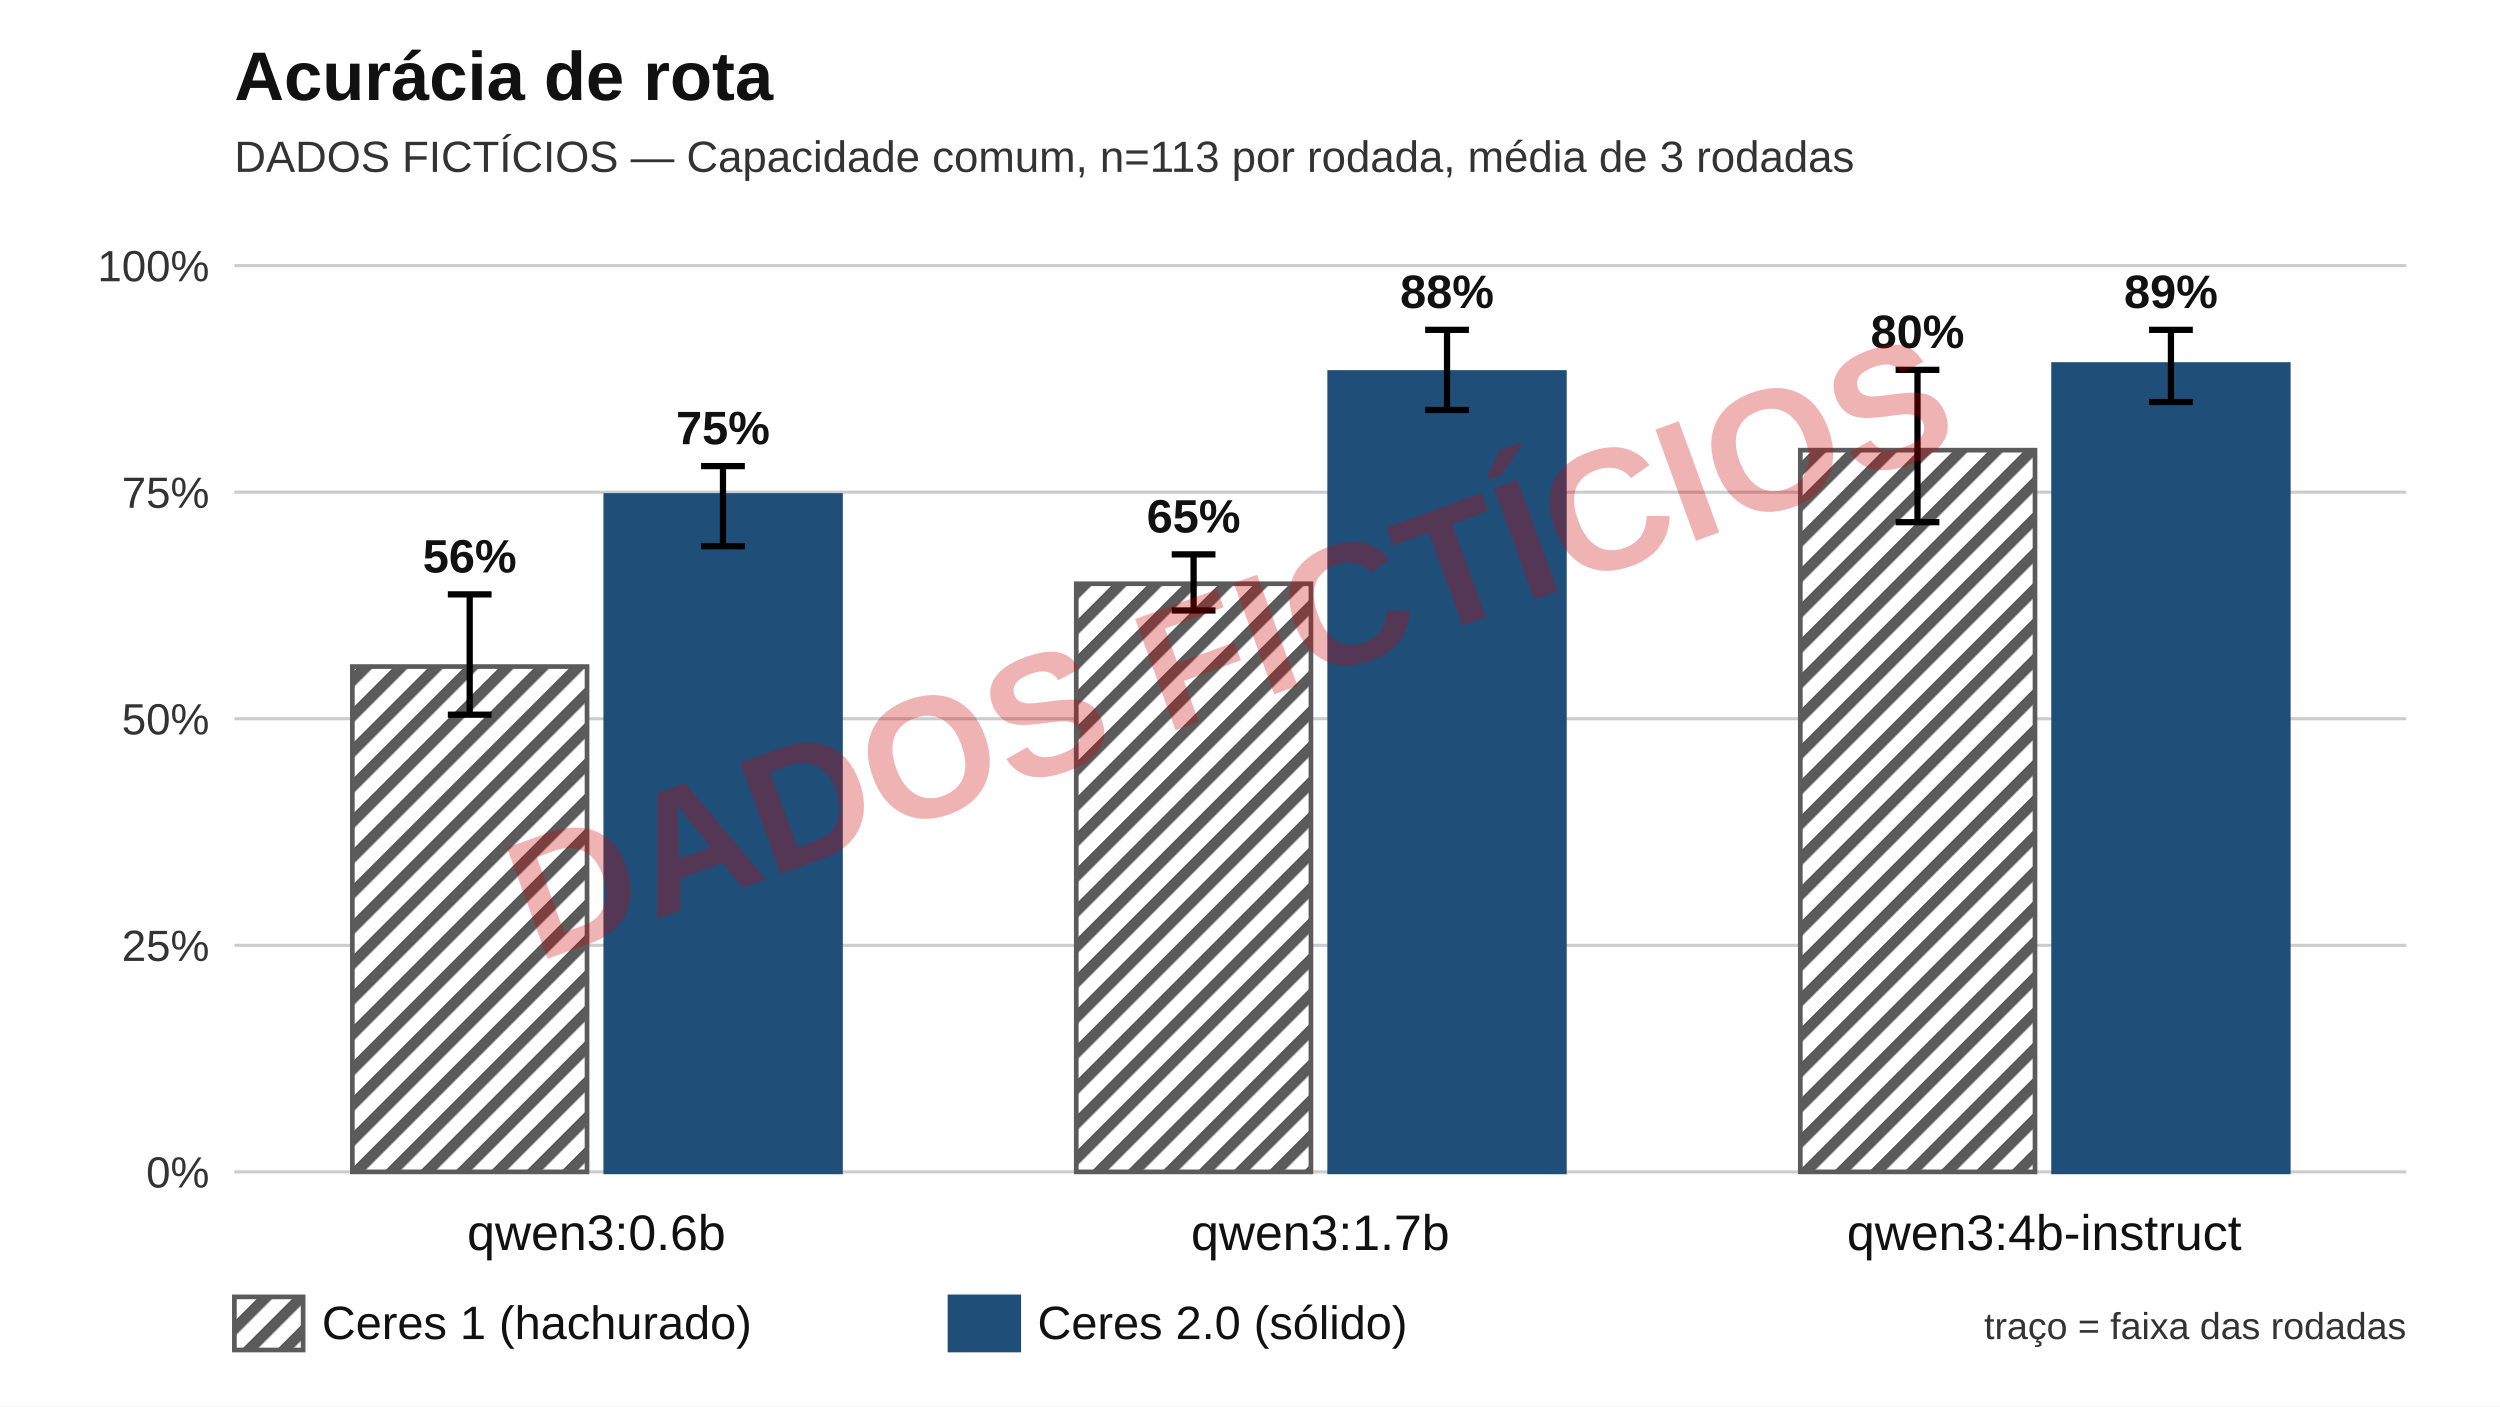
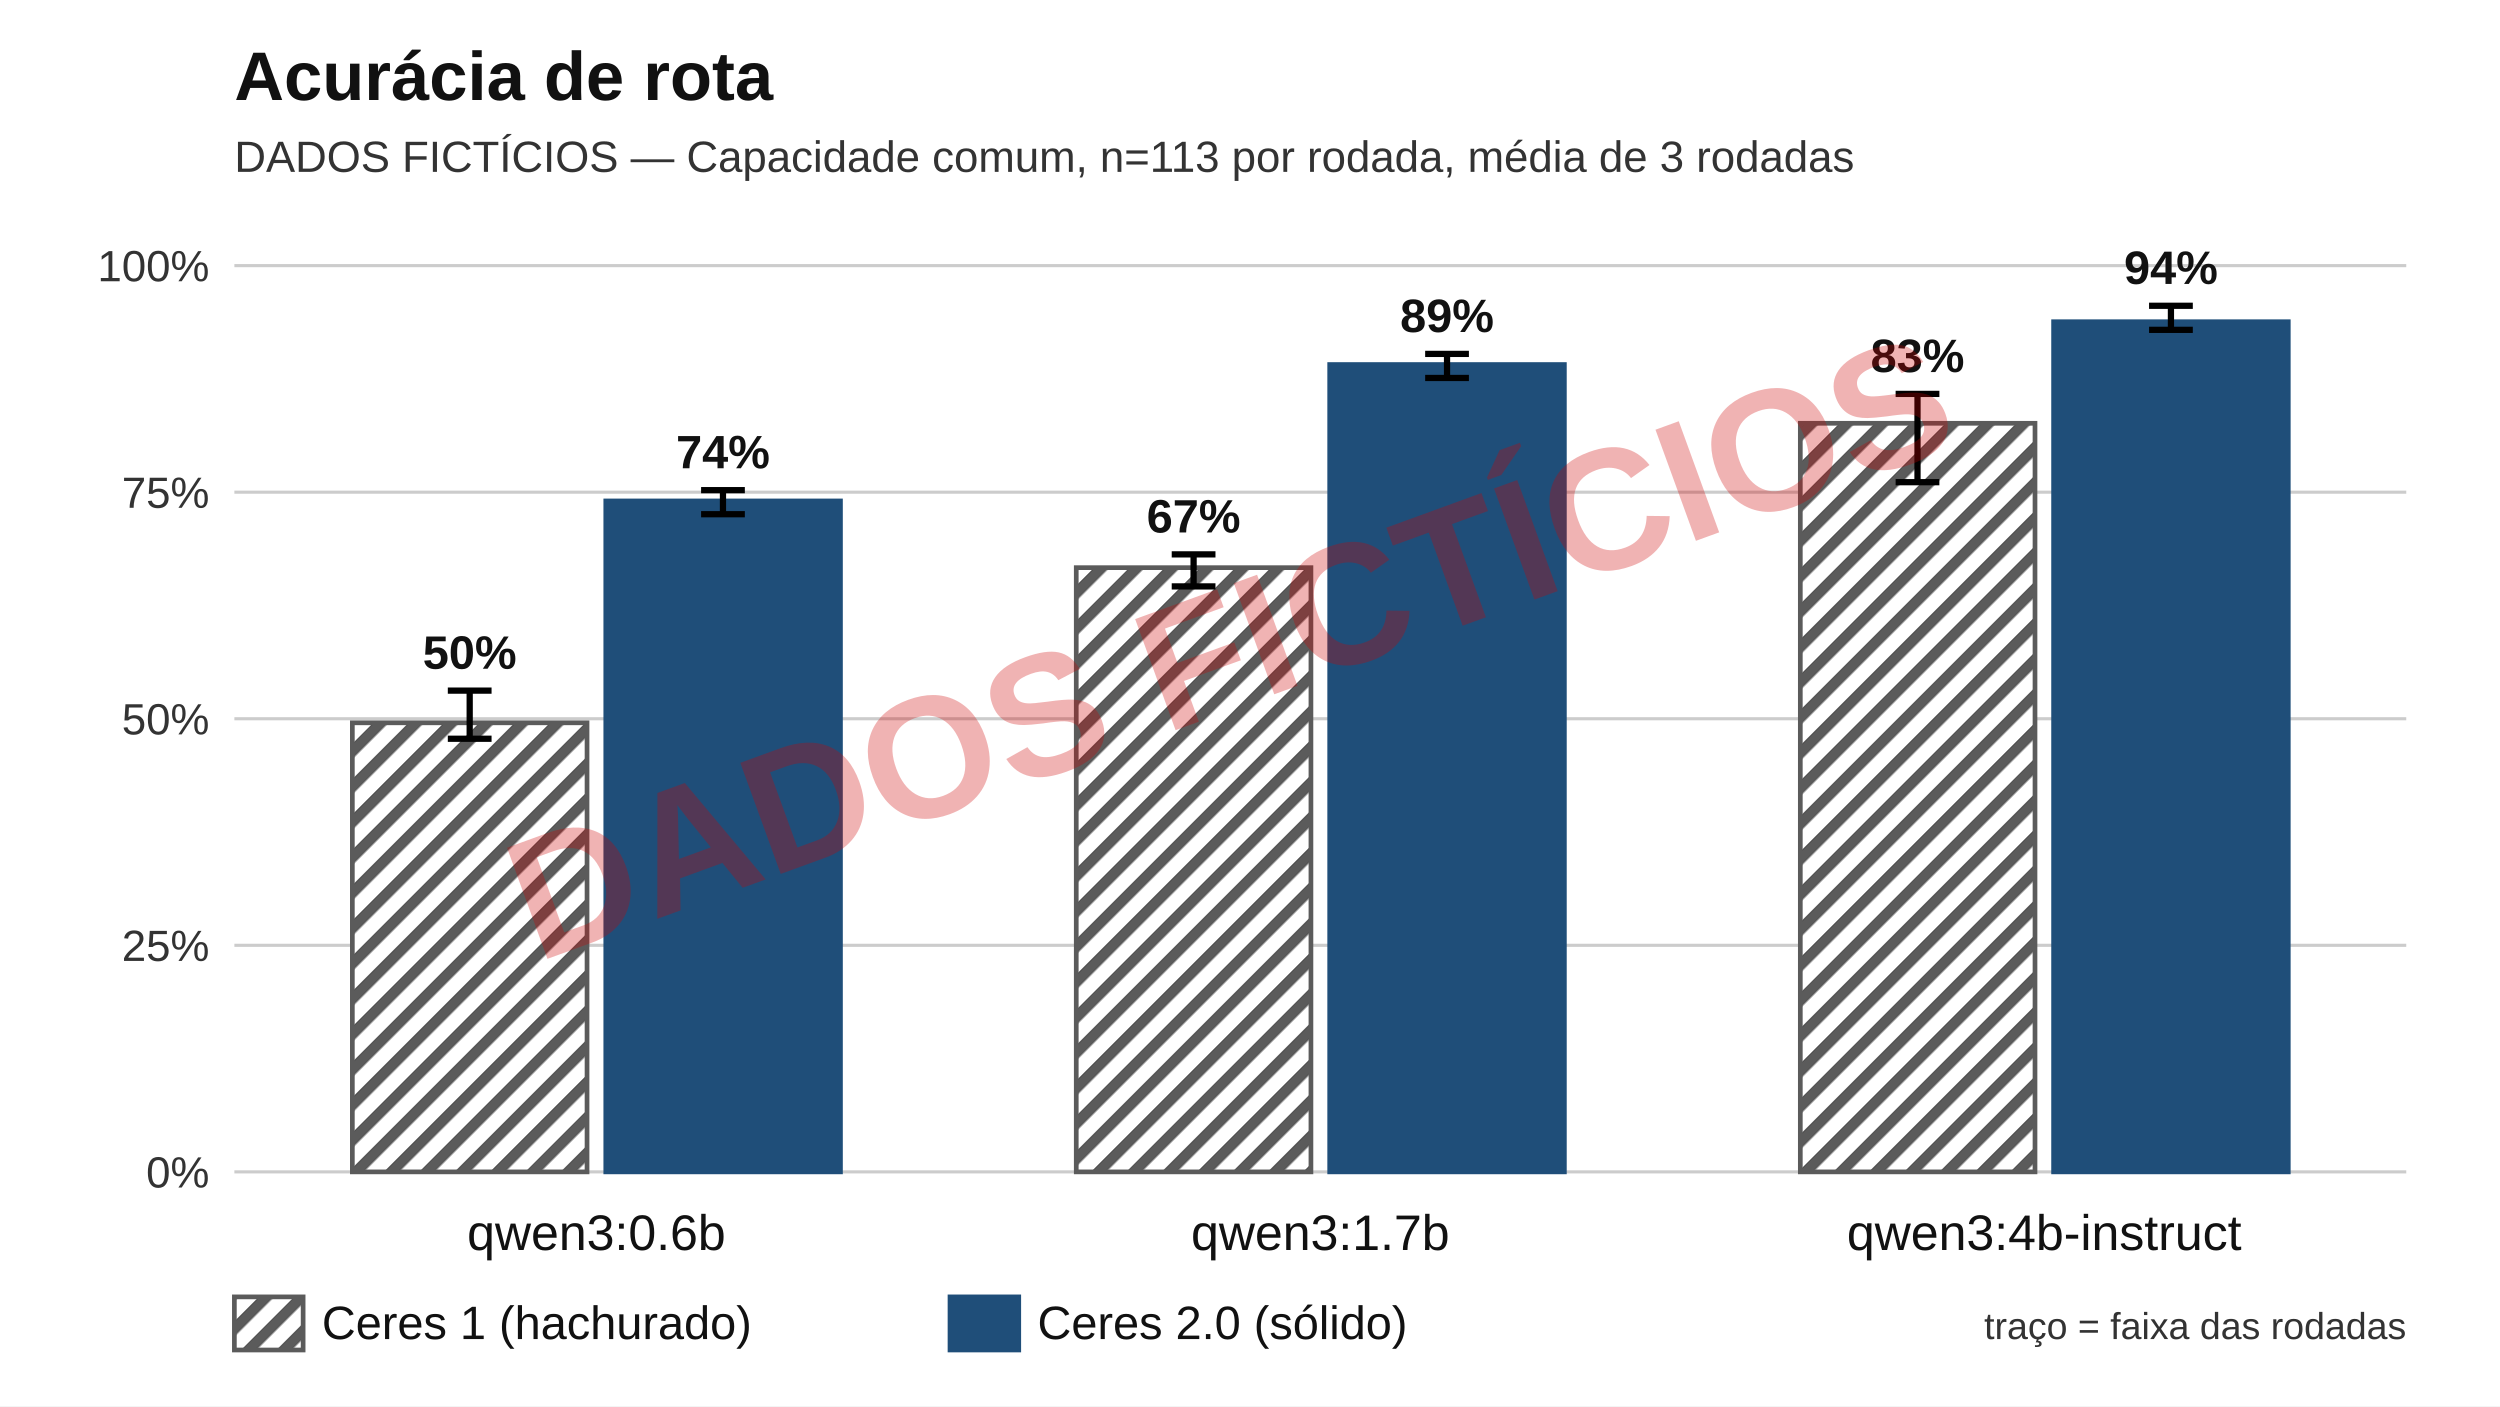
<svg xmlns="http://www.w3.org/2000/svg" viewBox="0 0 1600 900" width="1600" height="900" font-family="Arial, Helvetica, sans-serif" role="img" aria-label="Acurácia de rota">
  <defs>
    <pattern id="hachura-diagonal" width="16" height="16" patternUnits="userSpaceOnUse" patternTransform="rotate(45)">
      <rect width="16" height="16" fill="#ffffff" />
      <rect width="7" height="16" fill="#5b5b5b" />
    </pattern>
    <pattern id="hachura-pontos" width="14" height="14" patternUnits="userSpaceOnUse">
      <rect width="14" height="14" fill="#ffffff" />
      <circle cx="7" cy="7" r="4" fill="#7a4b00" />
    </pattern>
  </defs>
  <rect width="1600" height="900" fill="#ffffff" />
  <text x="150" y="64" font-size="44" font-weight="bold" fill="#111111">Acurácia de rota</text>
  <text x="150" y="110" font-size="28" fill="#333333">DADOS FICTÍCIOS — Capacidade comum, n=113 por rodada, média de 3 rodadas</text>
  <line x1="150" y1="750.0" x2="1540" y2="750.0" stroke="#cccccc" stroke-width="2" />
  <text x="134" y="760.0" font-size="28" text-anchor="end" fill="#333333">0%</text>
  <line x1="150" y1="605.0" x2="1540" y2="605.0" stroke="#cccccc" stroke-width="2" />
  <text x="134" y="615.0" font-size="28" text-anchor="end" fill="#333333">25%</text>
  <line x1="150" y1="460.0" x2="1540" y2="460.0" stroke="#cccccc" stroke-width="2" />
  <text x="134" y="470.0" font-size="28" text-anchor="end" fill="#333333">50%</text>
  <line x1="150" y1="315.0" x2="1540" y2="315.0" stroke="#cccccc" stroke-width="2" />
  <text x="134" y="325.0" font-size="28" text-anchor="end" fill="#333333">75%</text>
  <line x1="150" y1="170.0" x2="1540" y2="170.0" stroke="#cccccc" stroke-width="2" />
  <text x="134" y="180.0" font-size="28" text-anchor="end" fill="#333333">100%</text>
  <text x="381.7" y="800" font-size="32" text-anchor="middle" fill="#111111">qwen3:0.6b</text>
-   <rect x="225.5" y="426.6" width="150.2" height="323.4" fill="url(#hachura-diagonal)" stroke="#5b5b5b" stroke-width="3" />
-   <line x1="300.6" y1="457.4" x2="300.6" y2="380.4" stroke="#000000" stroke-width="4" />
-   <line x1="286.6" y1="457.4" x2="314.6" y2="457.4" stroke="#000000" stroke-width="4" />
-   <line x1="286.6" y1="380.4" x2="314.6" y2="380.4" stroke="#000000" stroke-width="4" />
-   <text x="300.6" y="366.4" font-size="30" font-weight="bold" text-anchor="middle" fill="#111111">56%</text>
-   <rect x="387.7" y="317.1" width="150.2" height="432.9" fill="#1f4e79" stroke="#1f4e79" stroke-width="3" />
-   <line x1="462.7" y1="349.6" x2="462.7" y2="298.3" stroke="#000000" stroke-width="4" />
-   <line x1="448.7" y1="349.6" x2="476.7" y2="349.6" stroke="#000000" stroke-width="4" />
-   <line x1="448.7" y1="298.3" x2="476.7" y2="298.3" stroke="#000000" stroke-width="4" />
-   <text x="462.7" y="284.3" font-size="30" font-weight="bold" text-anchor="middle" fill="#111111">75%</text>
+   <rect x="225.5" y="462.6" width="150.2" height="287.4" fill="url(#hachura-diagonal)" stroke="#5b5b5b" stroke-width="3" />
+   <line x1="300.6" y1="472.8" x2="300.6" y2="442.0" stroke="#000000" stroke-width="4" />
+   <line x1="286.6" y1="472.8" x2="314.6" y2="472.8" stroke="#000000" stroke-width="4" />
+   <line x1="286.6" y1="442.0" x2="314.6" y2="442.0" stroke="#000000" stroke-width="4" />
+   <text x="300.6" y="428.0" font-size="30" font-weight="bold" text-anchor="middle" fill="#111111">50%</text>
+   <rect x="387.7" y="320.6" width="150.2" height="429.4" fill="#1f4e79" stroke="#1f4e79" stroke-width="3" />
+   <line x1="462.7" y1="329.1" x2="462.7" y2="313.7" stroke="#000000" stroke-width="4" />
+   <line x1="448.7" y1="329.1" x2="476.7" y2="329.1" stroke="#000000" stroke-width="4" />
+   <line x1="448.7" y1="313.7" x2="476.7" y2="313.7" stroke="#000000" stroke-width="4" />
+   <text x="462.7" y="299.7" font-size="30" font-weight="bold" text-anchor="middle" fill="#111111">74%</text>
  <text x="845.0" y="800" font-size="32" text-anchor="middle" fill="#111111">qwen3:1.7b</text>
-   <rect x="688.8" y="373.6" width="150.2" height="376.4" fill="url(#hachura-diagonal)" stroke="#5b5b5b" stroke-width="3" />
-   <line x1="763.9" y1="390.7" x2="763.9" y2="354.8" stroke="#000000" stroke-width="4" />
-   <line x1="749.9" y1="390.7" x2="777.9" y2="390.7" stroke="#000000" stroke-width="4" />
+   <rect x="688.8" y="363.3" width="150.2" height="386.7" fill="url(#hachura-diagonal)" stroke="#5b5b5b" stroke-width="3" />
+   <line x1="763.9" y1="375.3" x2="763.9" y2="354.8" stroke="#000000" stroke-width="4" />
+   <line x1="749.9" y1="375.3" x2="777.9" y2="375.3" stroke="#000000" stroke-width="4" />
  <line x1="749.9" y1="354.8" x2="777.9" y2="354.8" stroke="#000000" stroke-width="4" />
-   <text x="763.9" y="340.8" font-size="30" font-weight="bold" text-anchor="middle" fill="#111111">65%</text>
-   <rect x="851.0" y="238.4" width="150.2" height="511.6" fill="#1f4e79" stroke="#1f4e79" stroke-width="3" />
-   <line x1="926.1" y1="262.4" x2="926.1" y2="211.1" stroke="#000000" stroke-width="4" />
-   <line x1="912.1" y1="262.4" x2="940.1" y2="262.4" stroke="#000000" stroke-width="4" />
-   <line x1="912.1" y1="211.1" x2="940.1" y2="211.1" stroke="#000000" stroke-width="4" />
-   <text x="926.1" y="197.1" font-size="30" font-weight="bold" text-anchor="middle" fill="#111111">88%</text>
+   <text x="763.9" y="340.8" font-size="30" font-weight="bold" text-anchor="middle" fill="#111111">67%</text>
+   <rect x="851.0" y="233.3" width="150.2" height="516.7" fill="#1f4e79" stroke="#1f4e79" stroke-width="3" />
+   <line x1="926.1" y1="241.9" x2="926.1" y2="226.5" stroke="#000000" stroke-width="4" />
+   <line x1="912.1" y1="241.9" x2="940.1" y2="241.9" stroke="#000000" stroke-width="4" />
+   <line x1="912.1" y1="226.5" x2="940.1" y2="226.5" stroke="#000000" stroke-width="4" />
+   <text x="926.1" y="212.5" font-size="30" font-weight="bold" text-anchor="middle" fill="#111111">89%</text>
  <text x="1308.3" y="800" font-size="32" text-anchor="middle" fill="#111111">qwen3:4b-instruct</text>
-   <rect x="1152.2" y="288.1" width="150.2" height="461.9" fill="url(#hachura-diagonal)" stroke="#5b5b5b" stroke-width="3" />
-   <line x1="1227.2" y1="334.2" x2="1227.2" y2="236.7" stroke="#000000" stroke-width="4" />
-   <line x1="1213.2" y1="334.2" x2="1241.2" y2="334.2" stroke="#000000" stroke-width="4" />
-   <line x1="1213.2" y1="236.7" x2="1241.2" y2="236.7" stroke="#000000" stroke-width="4" />
-   <text x="1227.2" y="222.7" font-size="30" font-weight="bold" text-anchor="middle" fill="#111111">80%</text>
-   <rect x="1314.3" y="233.3" width="150.2" height="516.7" fill="#1f4e79" stroke="#1f4e79" stroke-width="3" />
-   <line x1="1389.4" y1="257.3" x2="1389.4" y2="211.1" stroke="#000000" stroke-width="4" />
-   <line x1="1375.4" y1="257.3" x2="1403.4" y2="257.3" stroke="#000000" stroke-width="4" />
+   <rect x="1152.2" y="270.9" width="150.2" height="479.1" fill="url(#hachura-diagonal)" stroke="#5b5b5b" stroke-width="3" />
+   <line x1="1227.2" y1="308.6" x2="1227.2" y2="252.1" stroke="#000000" stroke-width="4" />
+   <line x1="1213.2" y1="308.6" x2="1241.2" y2="308.6" stroke="#000000" stroke-width="4" />
+   <line x1="1213.2" y1="252.1" x2="1241.2" y2="252.1" stroke="#000000" stroke-width="4" />
+   <text x="1227.2" y="238.1" font-size="30" font-weight="bold" text-anchor="middle" fill="#111111">83%</text>
+   <rect x="1314.3" y="205.9" width="150.2" height="544.1" fill="#1f4e79" stroke="#1f4e79" stroke-width="3" />
+   <line x1="1389.4" y1="211.1" x2="1389.4" y2="195.7" stroke="#000000" stroke-width="4" />
  <line x1="1375.4" y1="211.1" x2="1403.4" y2="211.1" stroke="#000000" stroke-width="4" />
-   <text x="1389.4" y="197.1" font-size="30" font-weight="bold" text-anchor="middle" fill="#111111">89%</text>
+   <line x1="1375.4" y1="195.7" x2="1403.4" y2="195.7" stroke="#000000" stroke-width="4" />
+   <text x="1389.4" y="181.7" font-size="30" font-weight="bold" text-anchor="middle" fill="#111111">94%</text>
  <rect x="150" y="830" width="44" height="34" fill="url(#hachura-diagonal)" stroke="#5b5b5b" stroke-width="3" />
  <text x="206" y="857" font-size="30" fill="#111111">Ceres 1 (hachurado)</text>
  <rect x="608" y="830" width="44" height="34" fill="#1f4e79" stroke="#1f4e79" stroke-width="3" />
  <text x="664" y="857" font-size="30" fill="#111111">Ceres 2.0 (sólido)</text>
  <text x="1540" y="857" font-size="24" text-anchor="end" fill="#333333">traço = faixa das rodadas</text>
  <text x="800.0" y="450.0" font-size="110" font-weight="bold" fill="#cc0000" fill-opacity="0.30" text-anchor="middle" transform="rotate(-20 800.0 450.0)">DADOS FICTÍCIOS</text>
</svg>
